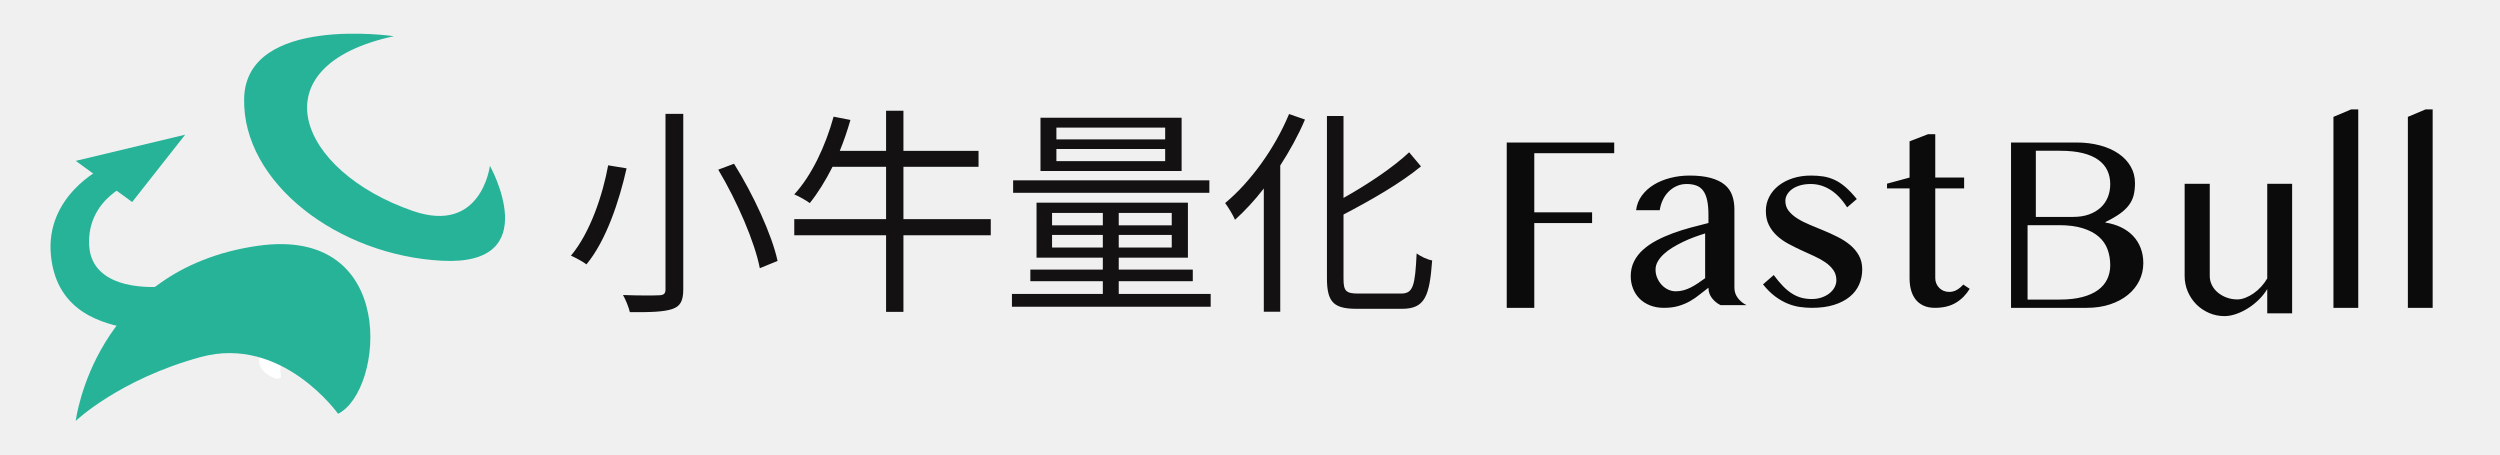
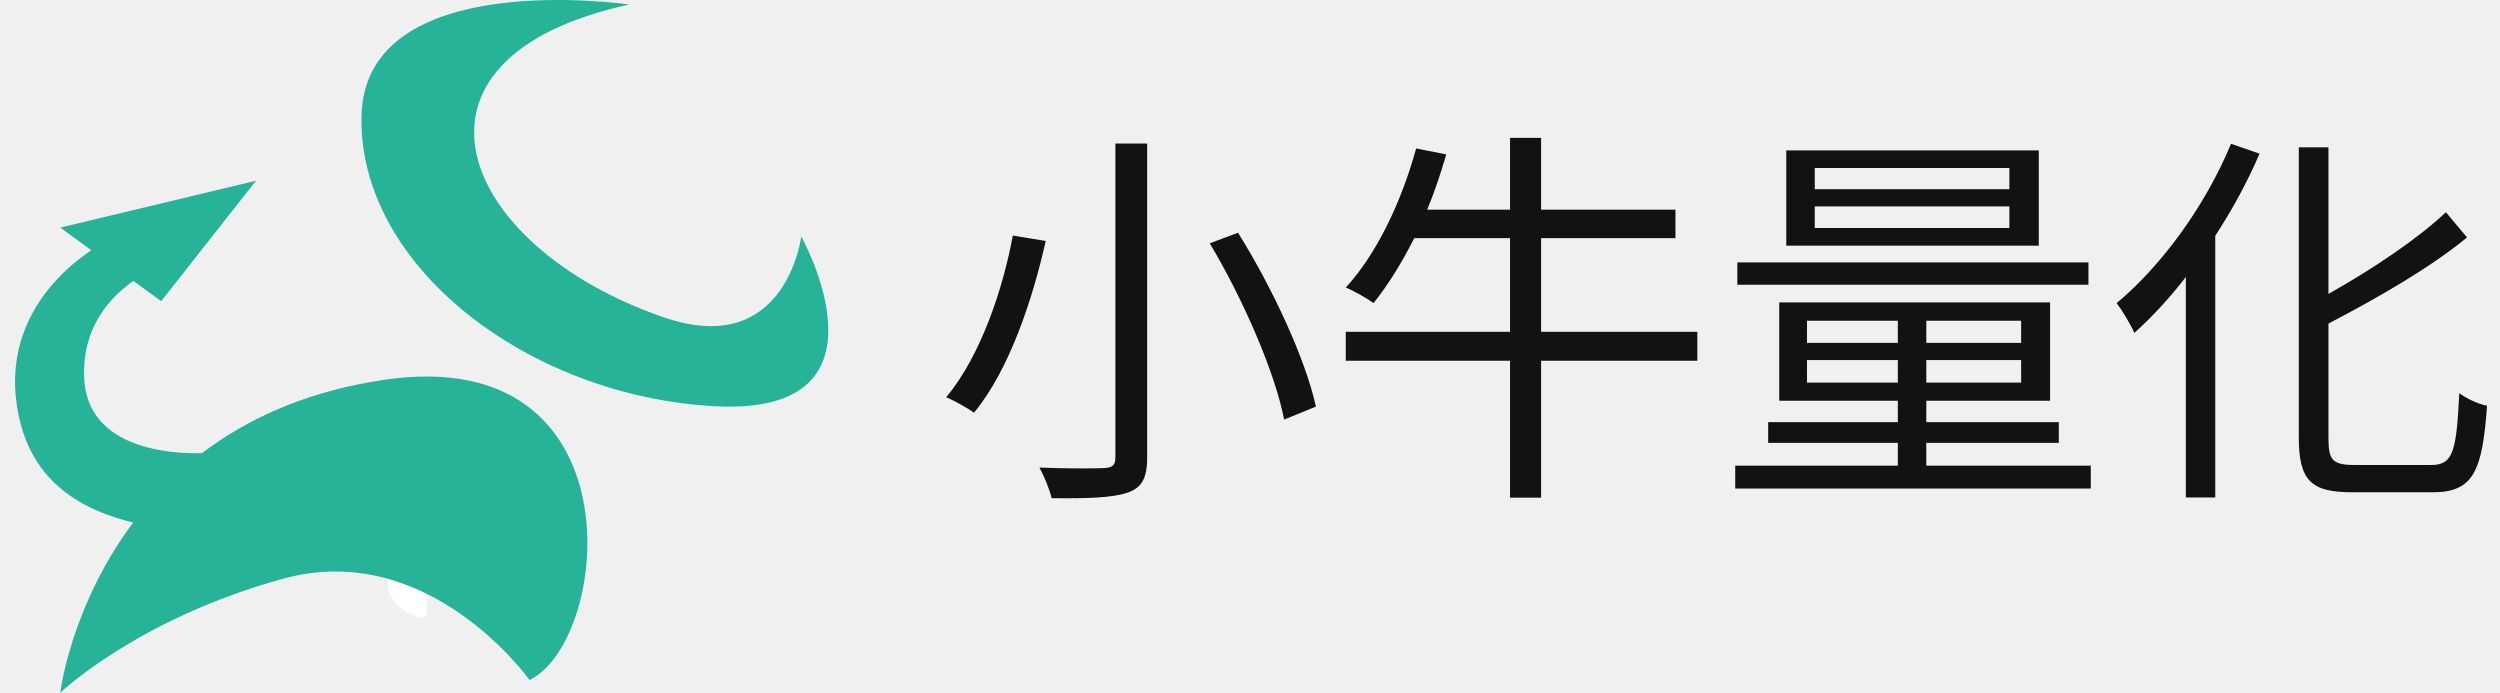
- <svg xmlns="http://www.w3.org/2000/svg" width="297px" height="54px" viewBox="0 0 297 54" version="1.1">
+ <svg xmlns="http://www.w3.org/2000/svg" width="166px" height="46px" viewBox="0 0 166 46" version="1.1">
  <g id="页面-1" stroke="none" stroke-width="1" fill="none" fill-rule="evenodd">
-     <g id="logo" transform="translate(30.77193, 7)" fill-rule="nonzero">
-       <path d="M160.996,9.929 L160.996,11.203 L151.501,11.203 L151.501,18.224 L158.369,18.224 L158.369,19.498 L151.501,19.498 L151.501,29.571 L148.228,29.571 L148.228,9.929 L160.996,9.929 Z M173.628,29.247 C173.225,29.05 172.885,28.772 172.608,28.413 C172.331,28.054 172.192,27.643 172.192,27.181 C171.83,27.447 171.475,27.722 171.127,28.007 C170.78,28.293 170.402,28.551 169.994,28.782 C169.586,29.013 169.133,29.203 168.634,29.35 C168.135,29.498 167.559,29.571 166.904,29.571 C166.299,29.571 165.753,29.476 165.264,29.284 C164.776,29.092 164.363,28.829 164.025,28.494 C163.688,28.16 163.426,27.761 163.24,27.299 C163.053,26.837 162.96,26.34 162.96,25.809 C162.96,25.16 163.091,24.574 163.353,24.053 C163.615,23.532 163.975,23.067 164.433,22.659 C164.892,22.25 165.423,21.886 166.028,21.567 C166.632,21.247 167.277,20.962 167.962,20.711 C168.647,20.46 169.352,20.236 170.077,20.04 C170.802,19.843 171.507,19.661 172.192,19.494 L172.192,18.549 C172.192,17.861 172.142,17.28 172.041,16.808 C171.941,16.336 171.784,15.955 171.573,15.665 C171.361,15.374 171.092,15.168 170.764,15.045 C170.437,14.922 170.047,14.86 169.593,14.86 C169.16,14.86 168.762,14.944 168.4,15.111 C168.037,15.279 167.717,15.502 167.44,15.783 C167.163,16.063 166.937,16.393 166.76,16.771 C166.584,17.15 166.466,17.551 166.405,17.974 L163.595,17.974 C163.675,17.325 163.905,16.744 164.282,16.233 C164.66,15.721 165.136,15.291 165.71,14.942 C166.284,14.592 166.937,14.324 167.667,14.137 C168.397,13.951 169.155,13.857 169.941,13.857 C170.948,13.857 171.794,13.953 172.479,14.145 C173.164,14.337 173.713,14.605 174.126,14.949 C174.539,15.293 174.834,15.714 175.01,16.211 C175.187,16.707 175.275,17.256 175.275,17.856 L175.275,27.181 C175.275,27.643 175.413,28.054 175.69,28.413 C175.967,28.772 176.307,29.05 176.71,29.247 L173.628,29.247 Z M171.799,20.732 C171.376,20.862 170.938,21.01 170.485,21.177 C170.033,21.344 169.59,21.532 169.156,21.741 C168.723,21.95 168.309,22.175 167.914,22.416 C167.519,22.657 167.173,22.917 166.874,23.195 C166.576,23.474 166.34,23.766 166.167,24.072 C165.993,24.378 165.907,24.698 165.907,25.032 C165.907,25.385 165.974,25.717 166.109,26.028 C166.244,26.338 166.422,26.612 166.643,26.849 C166.865,27.085 167.12,27.271 167.409,27.405 C167.698,27.54 167.996,27.607 168.304,27.607 C168.632,27.607 168.945,27.565 169.243,27.482 C169.542,27.398 169.83,27.285 170.11,27.141 C170.389,26.997 170.668,26.832 170.947,26.647 C171.227,26.461 171.511,26.262 171.799,26.048 L171.799,20.732 Z M184.475,28.524 C184.895,28.524 185.284,28.462 185.642,28.339 C186,28.216 186.309,28.052 186.57,27.845 C186.831,27.638 187.033,27.4 187.176,27.129 C187.319,26.859 187.391,26.581 187.391,26.296 C187.391,25.833 187.271,25.43 187.03,25.086 C186.79,24.742 186.473,24.434 186.079,24.164 C185.685,23.893 185.237,23.645 184.736,23.419 C184.235,23.192 183.723,22.959 183.202,22.718 C182.68,22.477 182.168,22.221 181.667,21.95 C181.166,21.68 180.718,21.363 180.324,20.999 C179.93,20.635 179.613,20.214 179.373,19.737 C179.132,19.26 179.012,18.702 179.012,18.062 C179.012,17.462 179.145,16.904 179.411,16.388 C179.677,15.871 180.048,15.426 180.524,15.052 C180.999,14.679 181.565,14.386 182.219,14.174 C182.874,13.963 183.59,13.857 184.368,13.857 C184.89,13.857 185.376,13.892 185.826,13.96 C186.276,14.029 186.718,14.162 187.153,14.359 C187.588,14.556 188.02,14.838 188.45,15.207 C188.88,15.576 189.335,16.056 189.816,16.646 L188.665,17.634 C188.071,16.7 187.409,16.004 186.677,15.547 C185.946,15.089 185.166,14.86 184.337,14.86 C183.887,14.86 183.478,14.912 183.109,15.015 C182.741,15.119 182.427,15.261 182.166,15.443 C181.905,15.625 181.7,15.839 181.552,16.085 C181.404,16.331 181.329,16.592 181.329,16.867 C181.329,17.32 181.46,17.713 181.721,18.048 C181.982,18.382 182.327,18.685 182.757,18.955 C183.186,19.226 183.675,19.474 184.222,19.7 C184.769,19.926 185.327,20.158 185.895,20.394 C186.463,20.63 187.02,20.886 187.567,21.161 C188.115,21.436 188.603,21.754 189.033,22.113 C189.463,22.472 189.808,22.887 190.069,23.359 C190.33,23.832 190.46,24.383 190.46,25.012 C190.46,25.651 190.337,26.249 190.092,26.805 C189.846,27.361 189.476,27.843 188.979,28.251 C188.483,28.659 187.862,28.981 187.115,29.217 C186.368,29.453 185.488,29.571 184.475,29.571 C184.015,29.571 183.542,29.537 183.056,29.468 C182.57,29.399 182.081,29.264 181.59,29.062 C181.099,28.861 180.608,28.578 180.117,28.214 C179.626,27.85 179.145,27.373 178.674,26.783 L179.948,25.676 C180.327,26.188 180.69,26.623 181.038,26.982 C181.386,27.341 181.741,27.636 182.104,27.867 C182.468,28.098 182.841,28.266 183.225,28.369 C183.608,28.472 184.025,28.524 184.475,28.524 Z M198.265,8.946 L199.137,8.946 L199.137,14.095 L202.566,14.095 L202.566,15.382 L199.137,15.382 L199.137,26.05 C199.137,26.277 199.18,26.489 199.265,26.686 C199.35,26.884 199.465,27.056 199.611,27.204 C199.756,27.352 199.929,27.468 200.13,27.552 C200.33,27.636 200.551,27.678 200.792,27.678 C201.132,27.678 201.443,27.594 201.724,27.426 C202.005,27.258 202.25,27.051 202.461,26.805 L203.228,27.308 C202.807,28.008 202.26,28.56 201.589,28.965 C200.917,29.369 200.085,29.571 199.092,29.571 C198.581,29.571 198.134,29.485 197.753,29.313 C197.372,29.14 197.059,28.898 196.813,28.588 C196.568,28.277 196.385,27.907 196.264,27.478 C196.144,27.049 196.084,26.573 196.084,26.05 L196.084,15.382 L193.407,15.382 L193.407,14.82 L196.084,14.095 L196.084,9.79 L198.265,8.946 Z M208.139,9.929 L215.894,9.929 C216.921,9.929 217.862,10.045 218.719,10.277 C219.576,10.509 220.312,10.837 220.927,11.262 C221.541,11.686 222.018,12.195 222.357,12.788 C222.696,13.38 222.865,14.032 222.865,14.743 C222.865,15.286 222.812,15.77 222.706,16.195 C222.599,16.619 222.41,17.012 222.139,17.372 C221.868,17.733 221.508,18.074 221.057,18.395 C220.607,18.716 220.038,19.044 219.351,19.38 L219.351,19.439 C220.038,19.548 220.658,19.735 221.21,20.002 C221.762,20.268 222.234,20.607 222.626,21.017 C223.018,21.426 223.321,21.905 223.534,22.453 C223.747,23.002 223.853,23.602 223.853,24.253 C223.853,24.994 223.696,25.688 223.381,26.335 C223.066,26.982 222.616,27.544 222.03,28.023 C221.445,28.502 220.738,28.88 219.91,29.157 C219.082,29.433 218.155,29.571 217.129,29.571 L208.139,29.571 L208.139,9.929 Z M211.085,18.768 L215.536,18.768 C216.236,18.768 216.858,18.67 217.401,18.475 C217.945,18.279 218.404,18.009 218.78,17.664 C219.157,17.319 219.441,16.908 219.635,16.429 C219.828,15.951 219.924,15.434 219.924,14.878 C219.924,14.281 219.81,13.738 219.58,13.249 C219.35,12.761 218.992,12.341 218.506,11.991 C218.02,11.641 217.404,11.374 216.657,11.189 C215.91,11.003 215.014,10.911 213.969,10.911 L211.085,10.911 L211.085,18.768 Z M210.103,28.589 L213.927,28.589 C214.953,28.589 215.844,28.49 216.6,28.292 C217.357,28.094 217.981,27.815 218.473,27.456 C218.965,27.097 219.329,26.666 219.567,26.163 C219.805,25.659 219.924,25.107 219.924,24.507 C219.924,23.832 219.819,23.205 219.607,22.627 C219.396,22.048 219.049,21.547 218.568,21.124 C218.087,20.701 217.457,20.366 216.68,20.12 C215.902,19.873 214.948,19.75 213.816,19.75 L210.103,19.75 L210.103,28.589 Z M231.747,14.839 L231.747,25.791 C231.747,26.172 231.833,26.532 232.003,26.873 C232.174,27.213 232.41,27.509 232.713,27.759 C233.015,28.01 233.363,28.207 233.758,28.353 C234.153,28.498 234.58,28.571 235.038,28.571 C235.331,28.571 235.645,28.505 235.981,28.375 C236.318,28.245 236.647,28.067 236.969,27.842 C237.29,27.617 237.59,27.351 237.868,27.046 C238.146,26.74 238.382,26.417 238.577,26.077 L238.577,14.839 L241.532,14.839 L241.532,30.223 L238.577,30.223 L238.577,27.339 C238.314,27.779 237.985,28.195 237.59,28.586 C237.195,28.976 236.769,29.317 236.31,29.607 C235.852,29.898 235.379,30.128 234.892,30.298 C234.404,30.468 233.941,30.554 233.502,30.554 C232.849,30.554 232.235,30.428 231.66,30.178 C231.084,29.928 230.582,29.587 230.153,29.156 C229.724,28.726 229.385,28.22 229.137,27.639 C228.888,27.058 228.764,26.442 228.764,25.791 L228.764,14.839 L231.747,14.839 Z M249.389,29.571 L246.442,29.571 L246.442,6.884 L248.537,6 L249.389,6 L249.389,29.571 Z M258.228,29.571 L255.282,29.571 L255.282,6.884 L257.376,6 L258.228,6 L258.228,29.571 Z" id="FastBull" fill="#0B0B0B" />
-       <path d="M4.585,32.798 C4.266,33.281 2.918,34.5 2.665,35.92 C2.411,37.34 2.647,37.529 2.615,37.718 C2.594,37.844 2.519,37.907 2.39,37.907 C2.39,38.031 2.203,38.031 1.828,37.907 C1.265,37.722 -1.178,36.573 0.695,34.075 C0.821,33.908 1.051,33.687 1.385,33.413 C1.571,33.253 1.708,33.136 1.795,33.062 C2.447,32.51 2.933,32.122 3.255,31.899 C3.835,31.498 4.263,31 5.028,31 C5.138,31.106 5.128,31.242 5.175,31.378 C5.175,31.964 4.904,32.314 4.585,32.798 Z" id="Shape-path" fill="#FFFFFF" />
-       <g id="小牛量化" transform="translate(36.22807, -0)" fill="#131111" font-family="PingFangSC-Regular, PingFang SC" font-size="26" font-weight="normal">
-         <text>
-           <tspan x="0" y="28">小牛量化</tspan>
-         </text>
+     <g id="logo" transform="translate(1, 0)" fill-rule="nonzero">
+       <g transform="translate(24.77193, 3)">
+         <path d="M4.585,32.798 C4.266,33.281 2.918,34.5 2.665,35.92 C2.411,37.34 2.647,37.529 2.615,37.718 C2.594,37.844 2.519,37.907 2.39,37.907 C2.39,38.031 2.203,38.031 1.828,37.907 C1.265,37.722 -1.178,36.573 0.695,34.075 C0.821,33.908 1.051,33.687 1.385,33.413 C1.571,33.253 1.708,33.136 1.795,33.062 C2.447,32.51 2.933,32.122 3.255,31.899 C3.835,31.498 4.263,31 5.028,31 C5.138,31.106 5.128,31.242 5.175,31.378 C5.175,31.964 4.904,32.314 4.585,32.798 Z" id="Shape-path" fill="#FFFFFF" />
+         <g id="小牛量化" transform="translate(36.22807, 0)" fill="#131111" font-family="PingFangSC-Regular, PingFang SC" font-size="26" font-weight="normal">
+           <g id="编组">
+             <text id="小牛量化">
+               <tspan x="0" y="28">小牛量化</tspan>
+             </text>
+           </g>
+         </g>
      </g>
-     </g>
-     <g id="logo" transform="translate(6, 4)" fill="#26B398" fill-rule="nonzero">
-       <path d="M52.202,15.7 C52.202,15.7 51.206,23.87 43.075,21.072 C29.37,16.353 24.389,3.847 40.791,0.3 C40.791,0.3 23.217,-2.285 23.003,7.714 C22.789,17.713 34.158,26.342 46.516,26.976 C58.873,27.609 52.202,15.7 52.202,15.7 Z" id="Path" />
-       <path d="M34.162,45.156 C34.162,45.156 27.502,35.77 17.828,38.419 C8.154,41.068 3,46 3,46 C3,46 5.178,28 24.603,25.206 C41.431,22.785 39.613,42.472 34.162,45.156 Z" id="Path" />
-       <path d="M13,30.059 C13,30.059 4.885,30.843 4.592,25.146 C4.299,19.449 9.87,17.58 9.87,17.58 L6.097,16 C6.097,16 -0.641,19.265 0.05,26.343 C0.741,33.422 6.734,34.421 9.062,35" id="Path" />
-       <polyline id="Path" points="3 15.111 16 12 9.701 20" />
+       <g fill="#26B398" id="Path">
+         <path d="M52.202,15.7 C52.202,15.7 51.206,23.87 43.075,21.072 C29.37,16.353 24.389,3.847 40.791,0.3 C40.791,0.3 23.217,-2.285 23.003,7.714 C22.789,17.713 34.158,26.342 46.516,26.976 C58.873,27.609 52.202,15.7 52.202,15.7 Z" />
+         <path d="M34.162,45.156 C34.162,45.156 27.502,35.77 17.828,38.419 C8.154,41.068 3,46 3,46 C3,46 5.178,28 24.603,25.206 C41.431,22.785 39.613,42.472 34.162,45.156 Z" />
+         <path d="M13,30.059 C13,30.059 4.885,30.843 4.592,25.146 C4.299,19.449 9.87,17.58 9.87,17.58 L6.097,16 C6.097,16 -0.641,19.265 0.05,26.343 C0.741,33.422 6.734,34.421 9.062,35" />
+         <polyline points="3 15.111 16 12 9.701 20" />
+       </g>
    </g>
  </g>
</svg>
